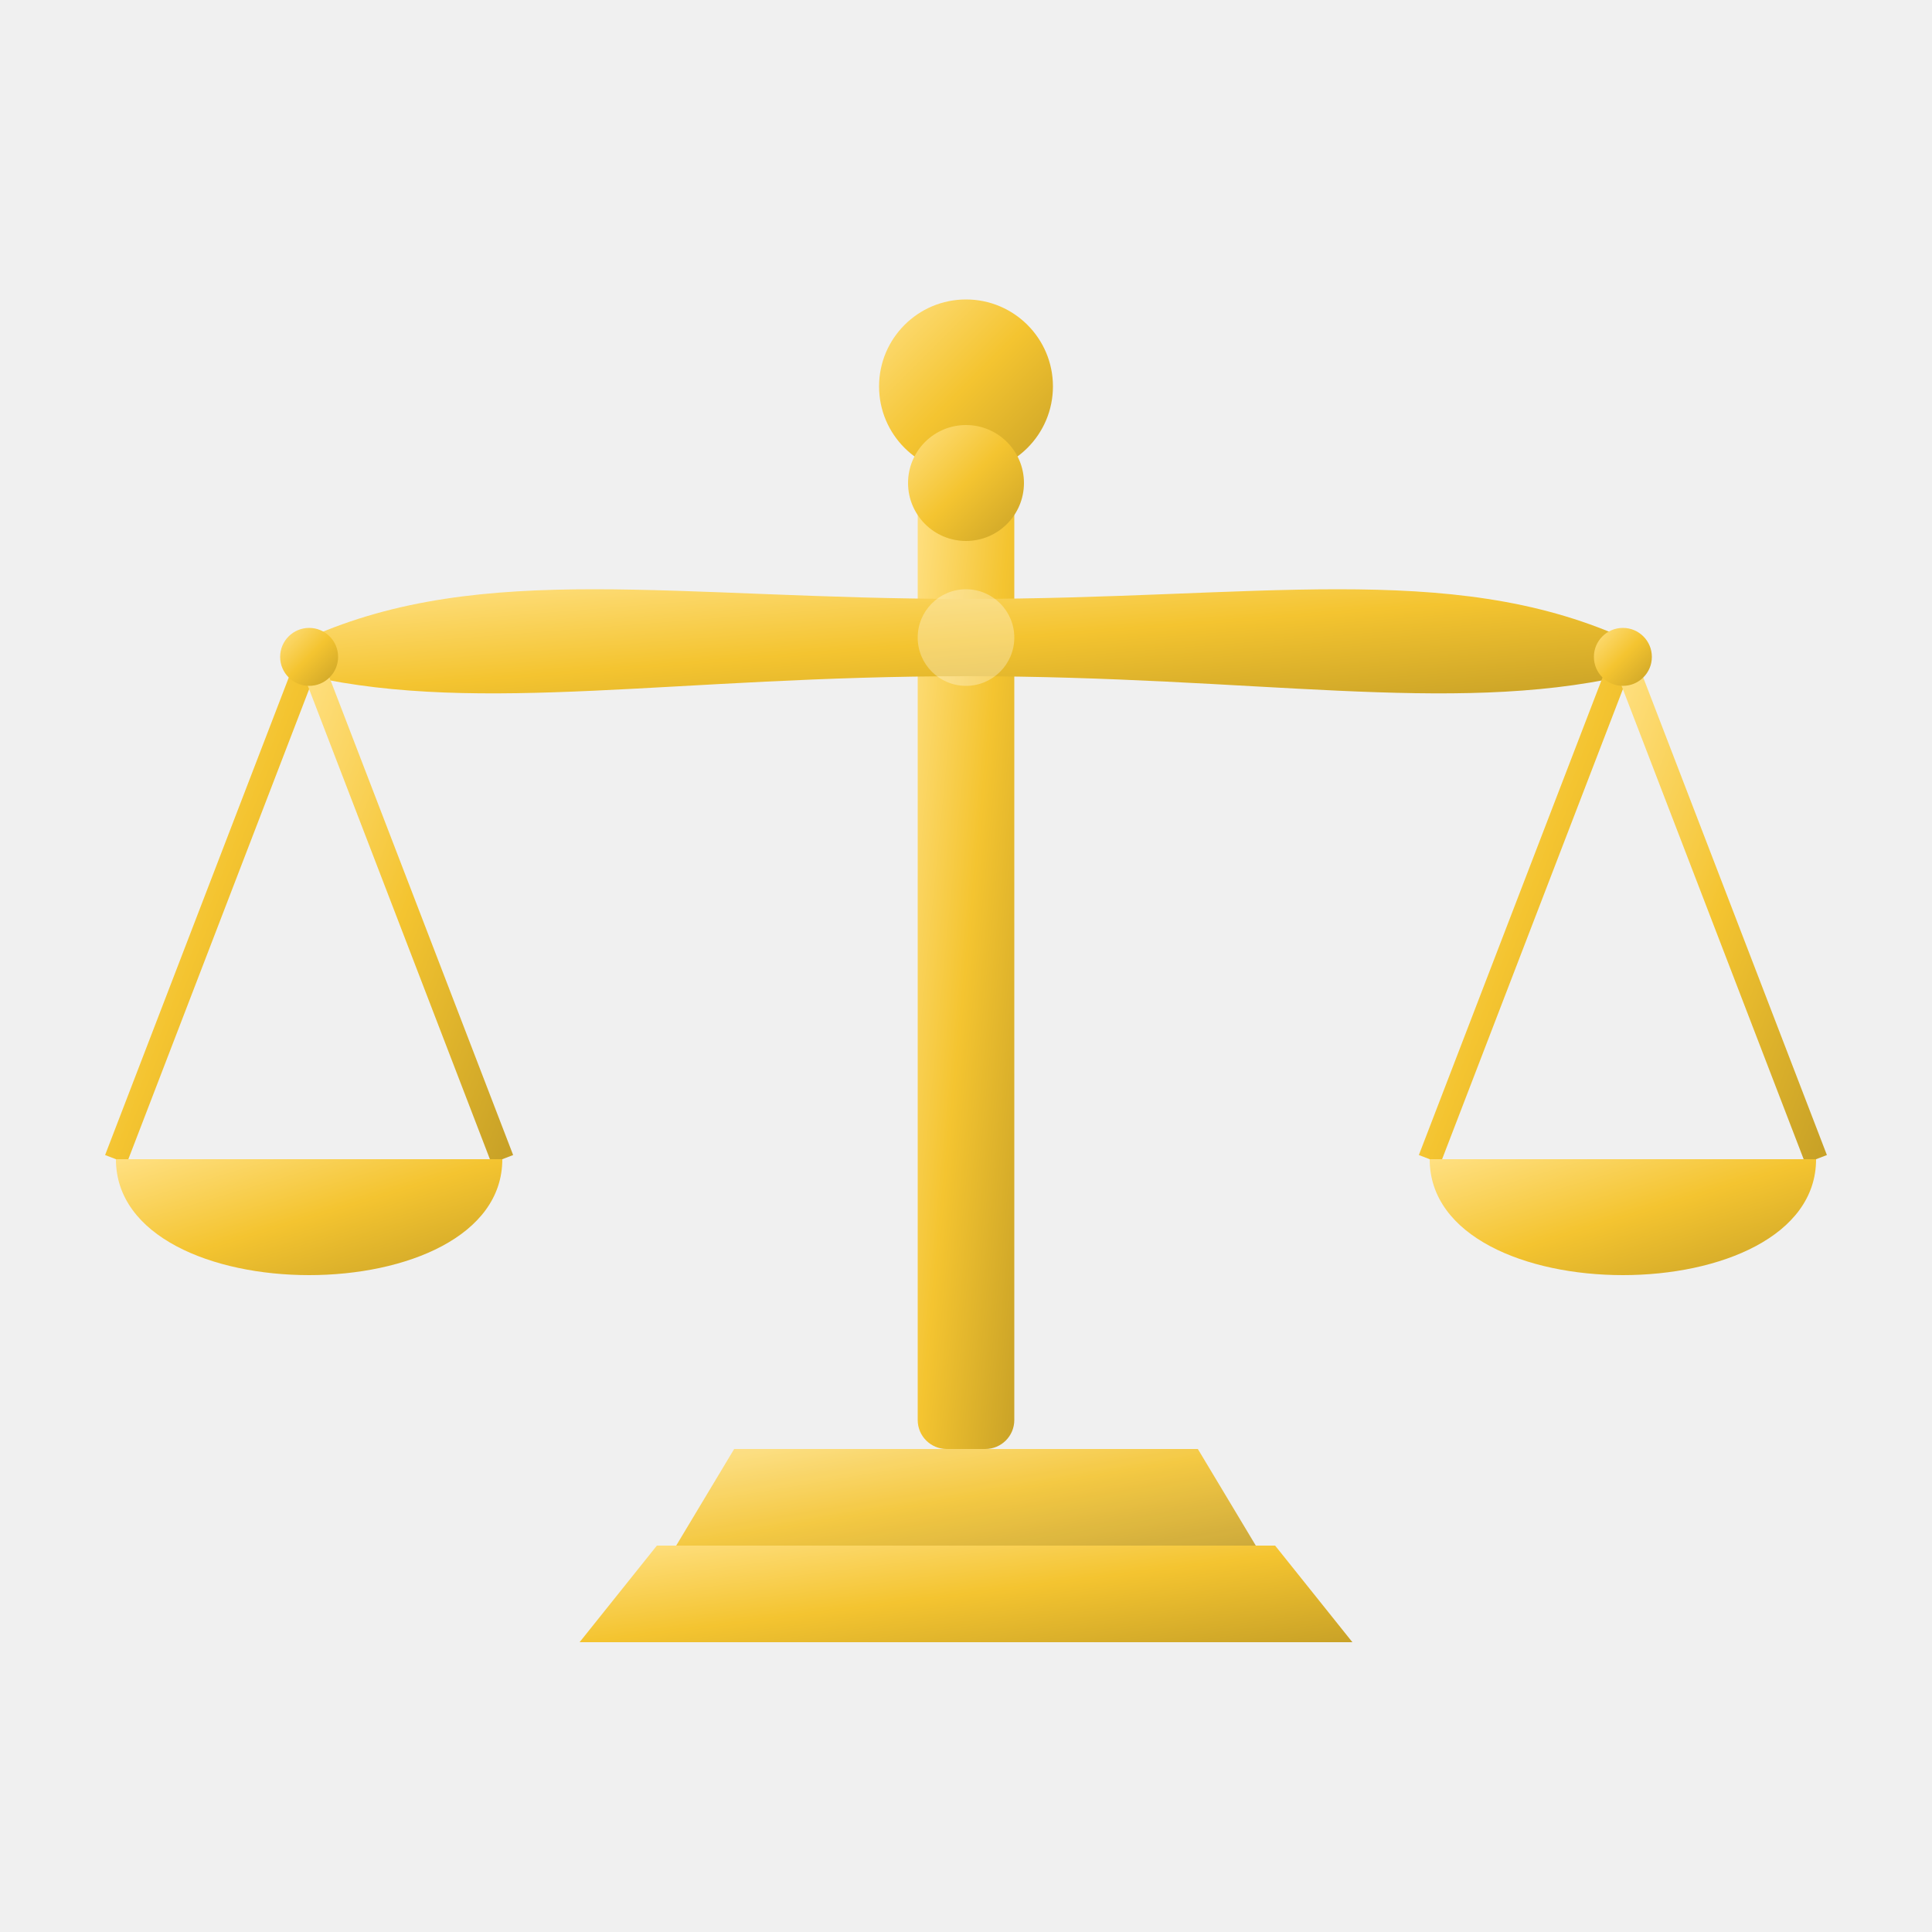
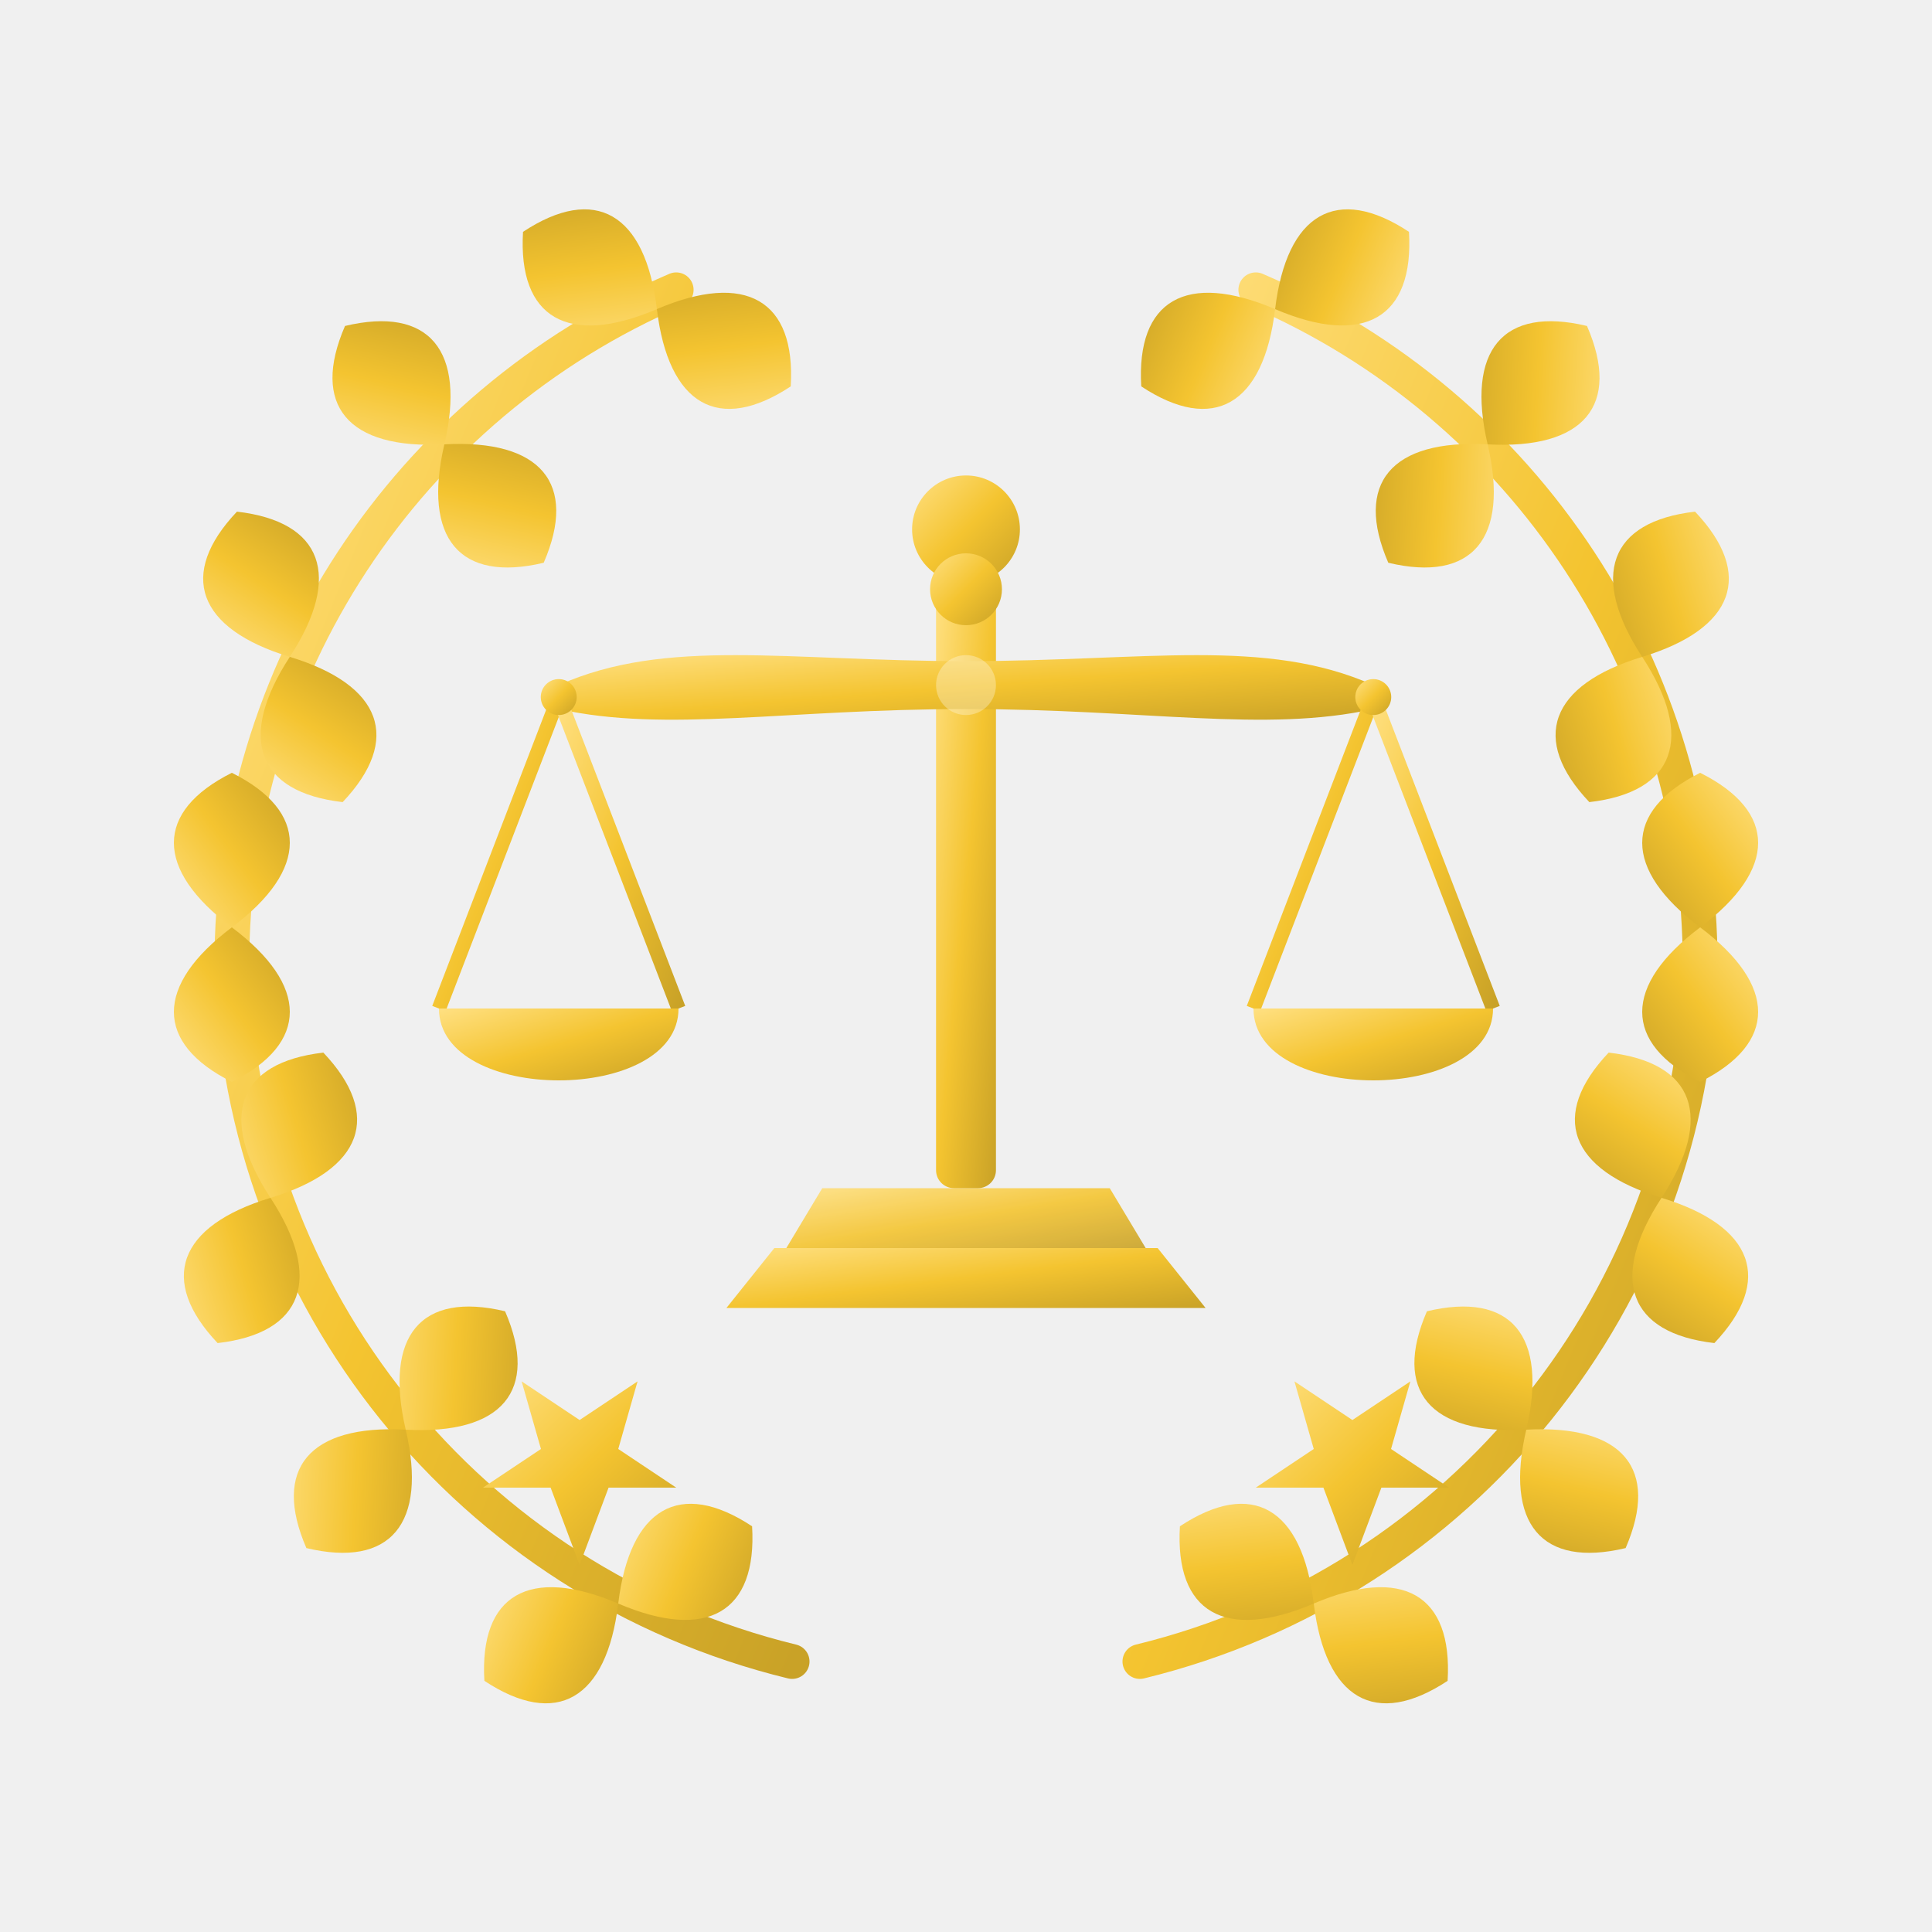
<svg xmlns="http://www.w3.org/2000/svg" viewBox="0 0 100 100" width="100%" height="100%">
  <defs>
    <linearGradient id="gold-grad" x1="0%" y1="0%" x2="100%" y2="100%">
      <stop offset="0%" stop-color="#FFE082" />
      <stop offset="50%" stop-color="#F4C430" />
      <stop offset="100%" stop-color="#C9A227" />
    </linearGradient>
+     <g id="leaf-pair">
+       <path d="M 0,0 C -3,-4 -6,-4 -8,0 C -6,4 -3,4 0,0" fill="url(#gold-grad)" />
+       <path d="M 0,0 C 3,-4 6,-4 8,0 C 6,4 3,4 0,0" fill="url(#gold-grad)" />
+     </g>
  </defs>
-   <path d="M 30,85 L 70,85 L 66,80 L 34,80 Z" fill="url(#gold-grad)" />
-   <path d="M 35,80 L 65,80 L 62,75 L 38,75 Z" fill="url(#gold-grad)" opacity="0.9" />
-   <rect x="47.5" y="25" width="5" height="50" rx="1.5" fill="url(#gold-grad)" />
-   <circle cx="50" cy="20" r="4.5" fill="url(#gold-grad)" />
-   <circle cx="50" cy="25" r="3" fill="url(#gold-grad)" />
-   <path d="M 16,33 C 25,29 35,31 50,31 C 65,31 75,29 84,33 C 85,33.5 85,34.5 84,35 C 75,37 65,35 50,35 C 35,35 25,37 16,35 C 15,34.5 15,33.5 16,33 Z" fill="url(#gold-grad)" />
-   <circle cx="50" cy="33" r="2.5" fill="#FFFFFF" opacity="0.3" />
-   <line x1="16" y1="34" x2="6" y2="60" stroke="url(#gold-grad)" stroke-width="1.2" />
-   <line x1="16" y1="34" x2="26" y2="60" stroke="url(#gold-grad)" stroke-width="1.2" />
-   <path d="M 6,60 L 26,60 C 26,68 6,68 6,60 Z" fill="url(#gold-grad)" />
-   <circle cx="16" cy="34" r="1.5" fill="url(#gold-grad)" />
-   <line x1="84" y1="34" x2="74" y2="60" stroke="url(#gold-grad)" stroke-width="1.2" />
-   <line x1="84" y1="34" x2="94" y2="60" stroke="url(#gold-grad)" stroke-width="1.2" />
-   <path d="M 74,60 L 94,60 C 94,68 74,68 74,60 Z" fill="url(#gold-grad)" />
-   <circle cx="84" cy="34" r="1.5" fill="url(#gold-grad)" />
+   <g transform="translate(50,50)">
+     <path d="M -9,36 A 38,38 0 0,1 -38,0 A 38,38 0 0,1 -15,-35" fill="none" stroke="url(#gold-grad)" stroke-width="1.8" stroke-linecap="round" />
+     <use href="#leaf-pair" transform="translate(-18, 33) rotate(-30)" />
+     <use href="#leaf-pair" transform="translate(-29, 24) rotate(-50)" />
+     <use href="#leaf-pair" transform="translate(-36, 12) rotate(-70)" />
+     <use href="#leaf-pair" transform="translate(-38, -2) rotate(-90)" />
+     <use href="#leaf-pair" transform="translate(-35, -16) rotate(-110)" />
+     <use href="#leaf-pair" transform="translate(-27, -27) rotate(-130)" />
+     <use href="#leaf-pair" transform="translate(-16, -34) rotate(-150)" />
+   </g>
+   <g transform="translate(50,50)">
+     <path d="M 9,36 A 38,38 0 0,0 38,0 A 38,38 0 0,0 15,-35" fill="none" stroke="url(#gold-grad)" stroke-width="1.8" stroke-linecap="round" />
+     <use href="#leaf-pair" transform="translate(18, 33) rotate(30)" />
+     <use href="#leaf-pair" transform="translate(29, 24) rotate(50)" />
+     <use href="#leaf-pair" transform="translate(36, 12) rotate(70)" />
+     <use href="#leaf-pair" transform="translate(38, -2) rotate(90)" />
+     <use href="#leaf-pair" transform="translate(35, -16) rotate(110)" />
+     <use href="#leaf-pair" transform="translate(27, -27) rotate(130)" />
+     <use href="#leaf-pair" transform="translate(16, -34) rotate(150)" />
+   </g>
+   <polygon points="30,81 31.5,77 35,77 32,75 33,71.5 30,73.5 27,71.5 28,75 25,77 28.5,77" fill="url(#gold-grad)" />
+   <polygon points="70,81 71.5,77 75,77 72,75 73,71.5 70,73.5 67,71.5 68,75 65,77 68.5,77" fill="url(#gold-grad)" />
+   <g transform="translate(50, 46) scale(0.62) translate(-50, -50)">
+     <path d="M 30,85 L 70,85 L 66,80 L 34,80 Z" fill="url(#gold-grad)" />
+     <path d="M 35,80 L 65,80 L 62,75 L 38,75 Z" fill="url(#gold-grad)" opacity="0.9" />
+     <rect x="47.5" y="25" width="5" height="50" rx="1.5" fill="url(#gold-grad)" />
+     <circle cx="50" cy="20" r="4.5" fill="url(#gold-grad)" />
+     <circle cx="50" cy="25" r="3" fill="url(#gold-grad)" />
+     <path d="M 16,33 C 25,29 35,31 50,31 C 65,31 75,29 84,33 C 85,33.5 85,34.5 84,35 C 75,37 65,35 50,35 C 35,35 25,37 16,35 C 15,34.5 15,33.5 16,33 Z" fill="url(#gold-grad)" />
+     <circle cx="50" cy="33" r="2.5" fill="#FFFFFF" opacity="0.3" />
+     <line x1="16" y1="34" x2="6" y2="60" stroke="url(#gold-grad)" stroke-width="1.2" />
+     <line x1="16" y1="34" x2="26" y2="60" stroke="url(#gold-grad)" stroke-width="1.2" />
+     <path d="M 6,60 L 26,60 C 26,68 6,68 6,60 Z" fill="url(#gold-grad)" />
+     <circle cx="16" cy="34" r="1.5" fill="url(#gold-grad)" />
+     <line x1="84" y1="34" x2="74" y2="60" stroke="url(#gold-grad)" stroke-width="1.2" />
+     <line x1="84" y1="34" x2="94" y2="60" stroke="url(#gold-grad)" stroke-width="1.2" />
+     <path d="M 74,60 L 94,60 C 94,68 74,68 74,60 Z" fill="url(#gold-grad)" />
+     <circle cx="84" cy="34" r="1.5" fill="url(#gold-grad)" />
+   </g>
</svg>
